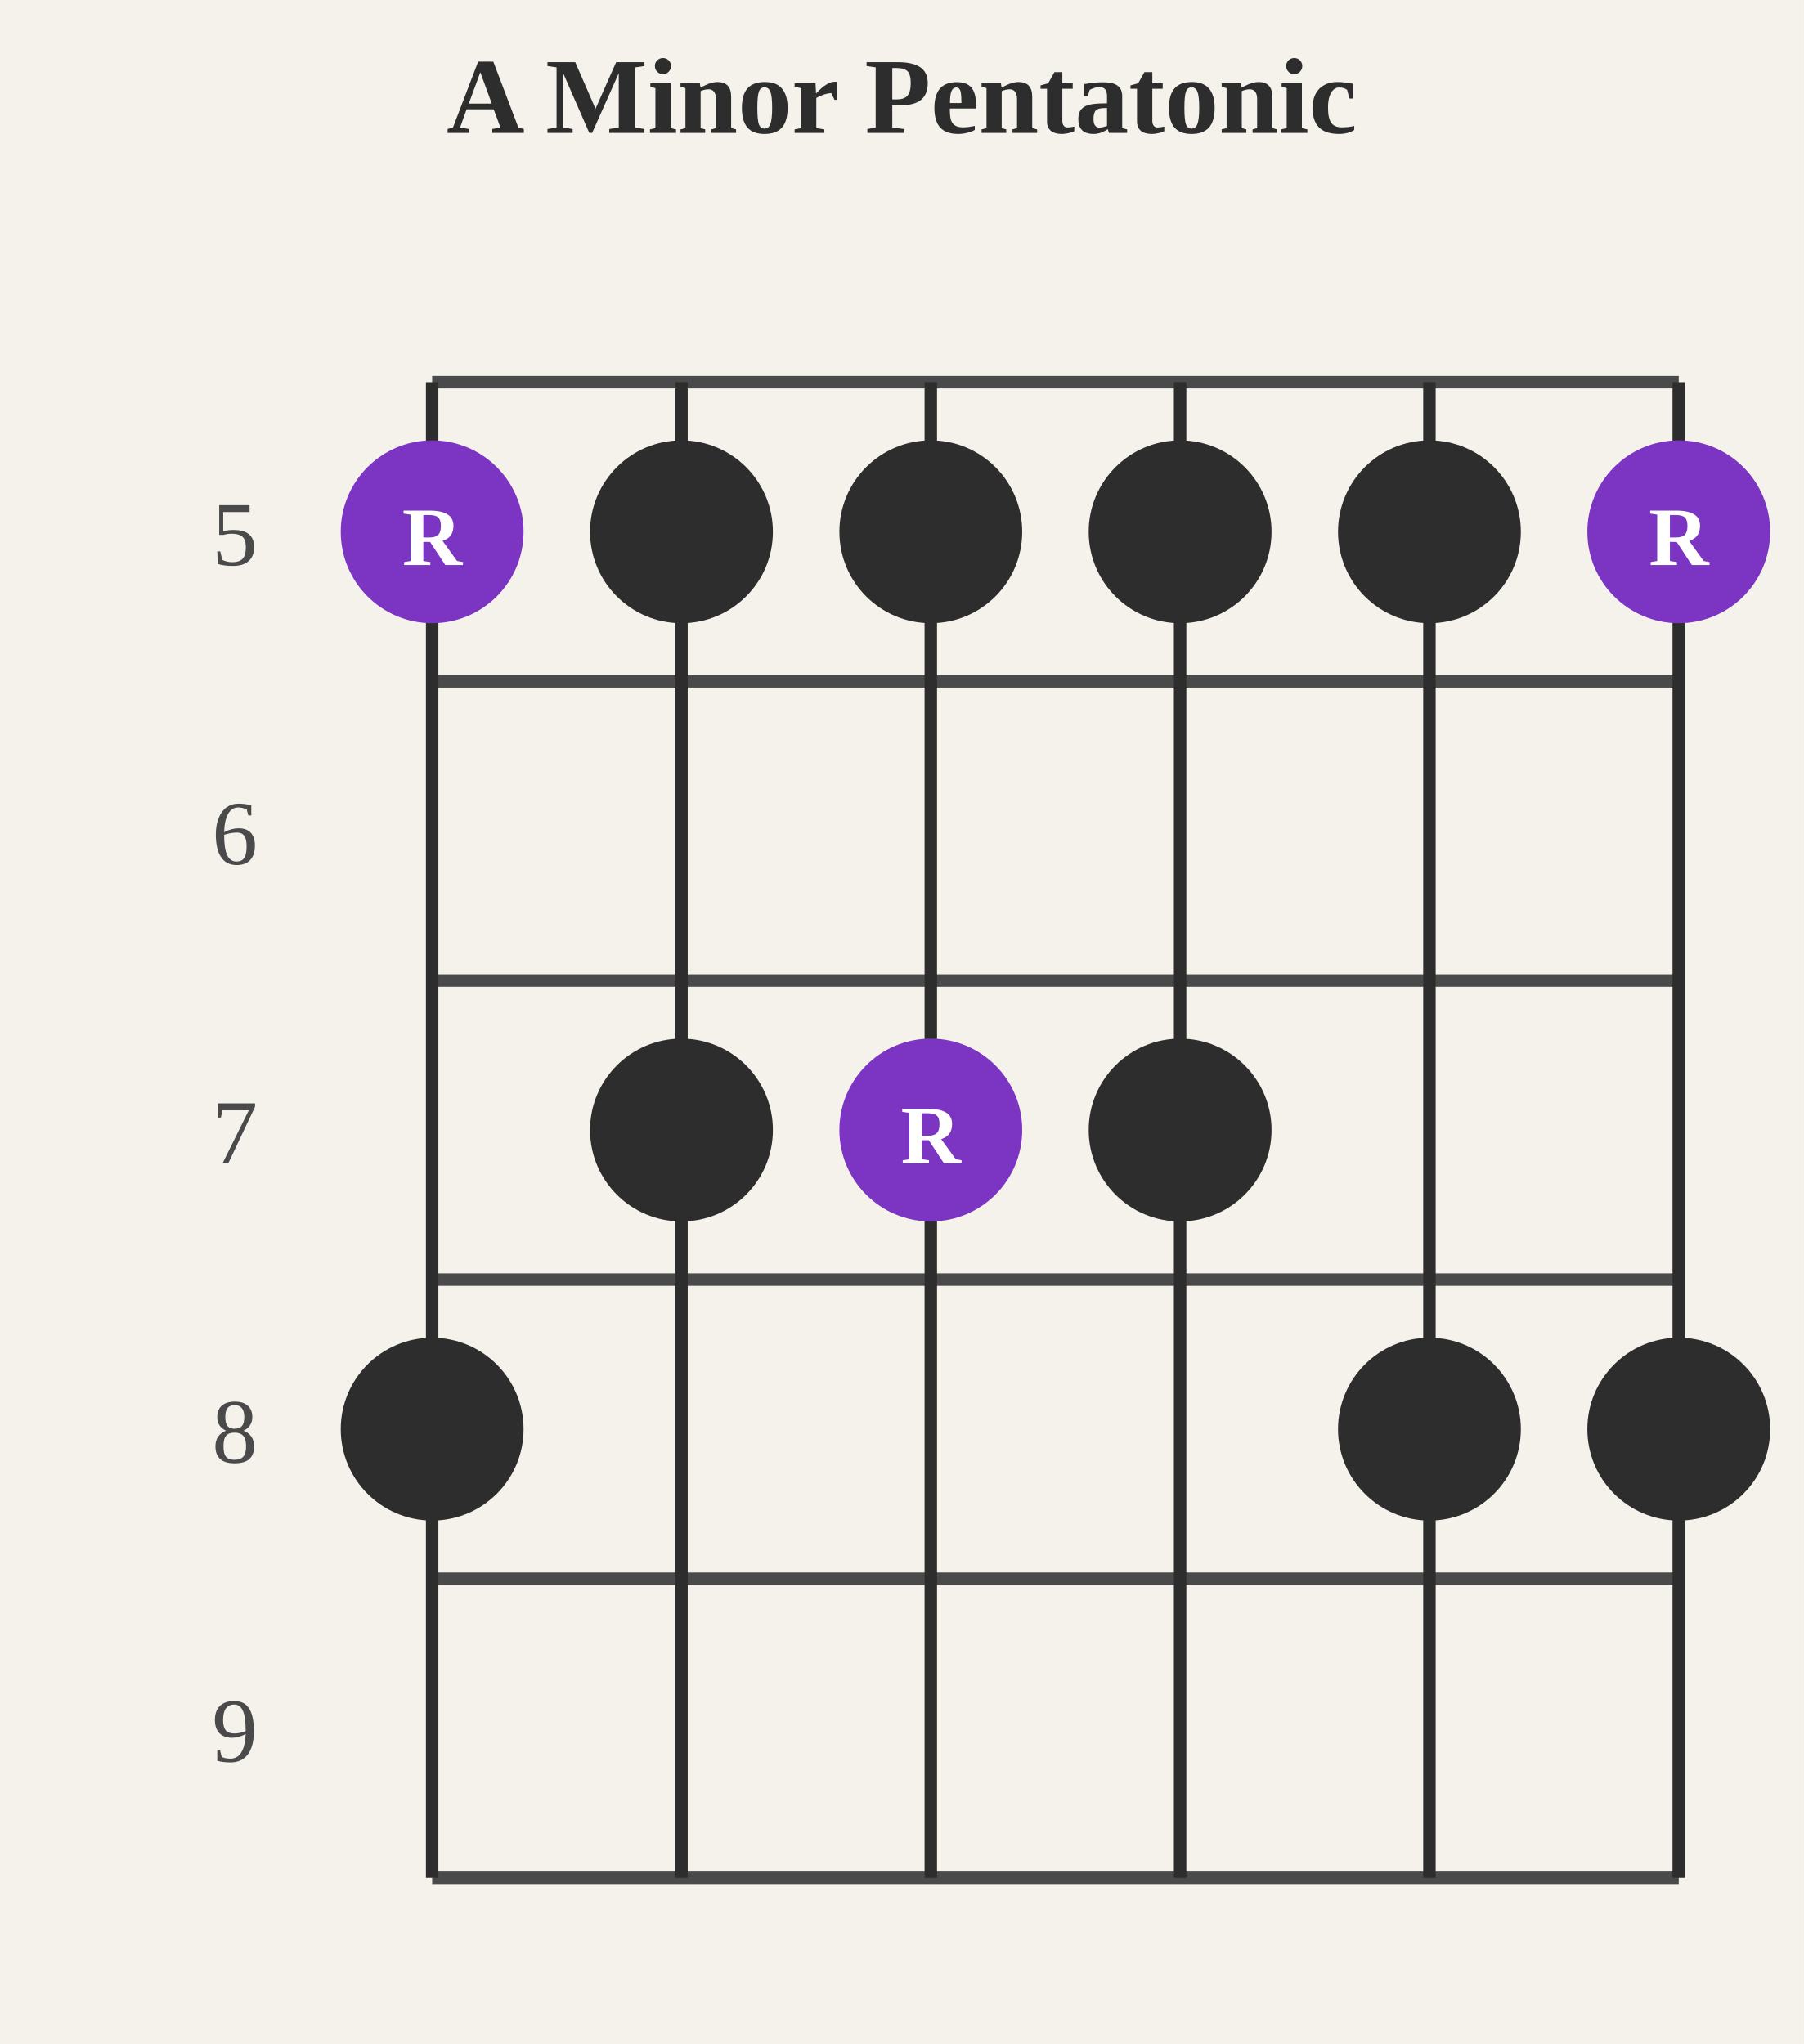
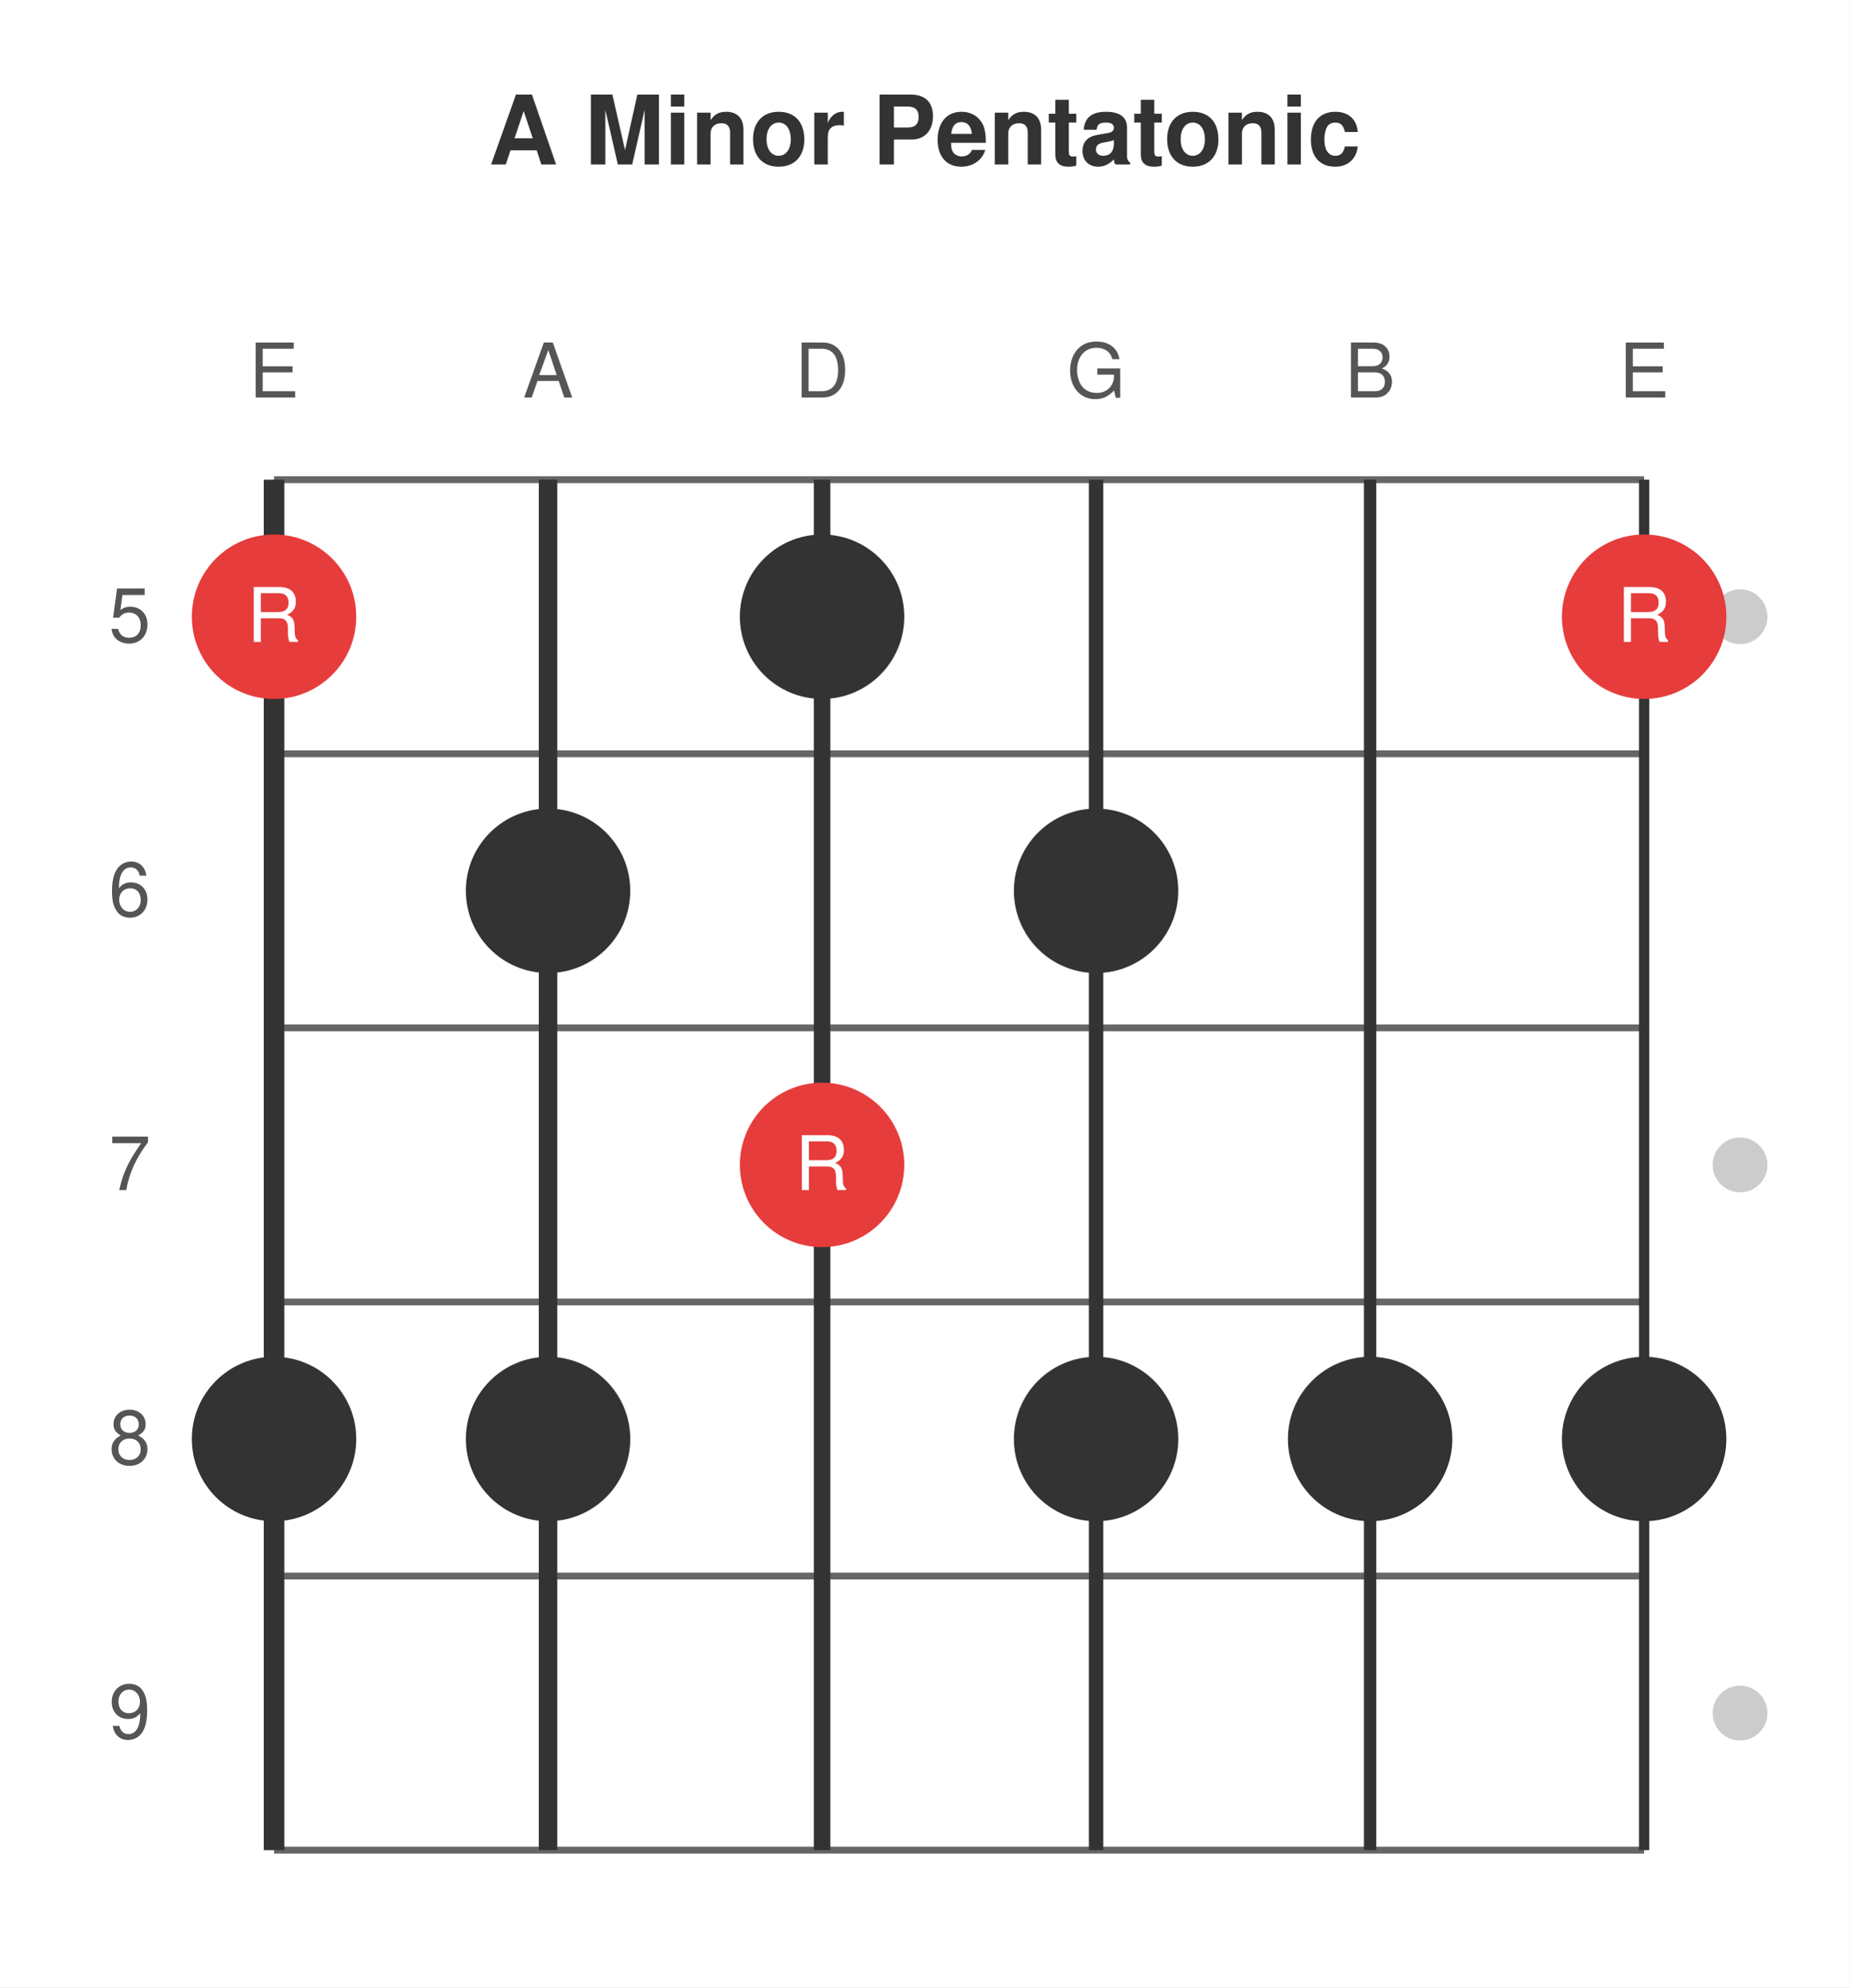
- <svg xmlns="http://www.w3.org/2000/svg" baseProfile="full" height="246" version="1.1" viewBox="0,0,217,246" width="217">
-   <defs />
-   <rect fill="#F5F2EC" height="246" width="217" x="0" y="0" />
-   <text fill="#2D2D2D" font-family="Georgia, &quot;Times New Roman&quot;, serif" font-size="13" font-weight="bold" text-anchor="middle" x="108.5" y="16">A Minor Pentatonic</text>
-   <line stroke="#4A4A4A" stroke-width="1.5" x1="52" x2="202" y1="46" y2="46" />
-   <line stroke="#4A4A4A" stroke-width="1.5" x1="52" x2="202" y1="82" y2="82" />
-   <line stroke="#4A4A4A" stroke-width="1.5" x1="52" x2="202" y1="118" y2="118" />
-   <line stroke="#4A4A4A" stroke-width="1.5" x1="52" x2="202" y1="154" y2="154" />
-   <line stroke="#4A4A4A" stroke-width="1.5" x1="52" x2="202" y1="190" y2="190" />
-   <line stroke="#4A4A4A" stroke-width="1.5" x1="52" x2="202" y1="226" y2="226" />
-   <line stroke="#2D2D2D" stroke-width="1.5" x1="52" x2="52" y1="46" y2="226" />
-   <line stroke="#2D2D2D" stroke-width="1.5" x1="82" x2="82" y1="46" y2="226" />
-   <line stroke="#2D2D2D" stroke-width="1.5" x1="112" x2="112" y1="46" y2="226" />
-   <line stroke="#2D2D2D" stroke-width="1.5" x1="142" x2="142" y1="46" y2="226" />
-   <line stroke="#2D2D2D" stroke-width="1.5" x1="172" x2="172" y1="46" y2="226" />
-   <line stroke="#2D2D2D" stroke-width="1.5" x1="202" x2="202" y1="46" y2="226" />
-   <text fill="#4A4A4A" font-family="Georgia, &quot;Times New Roman&quot;, serif" font-size="11" text-anchor="end" x="31" y="68.0">5</text>
-   <text fill="#4A4A4A" font-family="Georgia, &quot;Times New Roman&quot;, serif" font-size="11" text-anchor="end" x="31" y="104.0">6</text>
-   <text fill="#4A4A4A" font-family="Georgia, &quot;Times New Roman&quot;, serif" font-size="11" text-anchor="end" x="31" y="140.0">7</text>
-   <text fill="#4A4A4A" font-family="Georgia, &quot;Times New Roman&quot;, serif" font-size="11" text-anchor="end" x="31" y="176.0">8</text>
-   <text fill="#4A4A4A" font-family="Georgia, &quot;Times New Roman&quot;, serif" font-size="11" text-anchor="end" x="31" y="212.0">9</text>
-   <circle cx="52" cy="64.0" fill="#7B35C2" r="11" />
-   <text fill="#FFFFFF" font-family="Georgia, &quot;Times New Roman&quot;, serif" font-size="10" font-weight="bold" text-anchor="middle" x="52" y="68.0">R</text>
-   <circle cx="52" cy="172.0" fill="#2D2D2D" r="11" />
-   <circle cx="82" cy="64.0" fill="#2D2D2D" r="11" />
-   <circle cx="82" cy="136.0" fill="#2D2D2D" r="11" />
-   <circle cx="112" cy="64.0" fill="#2D2D2D" r="11" />
-   <circle cx="112" cy="136.0" fill="#7B35C2" r="11" />
-   <text fill="#FFFFFF" font-family="Georgia, &quot;Times New Roman&quot;, serif" font-size="10" font-weight="bold" text-anchor="middle" x="112" y="140.0">R</text>
-   <circle cx="142" cy="64.0" fill="#2D2D2D" r="11" />
-   <circle cx="142" cy="136.0" fill="#2D2D2D" r="11" />
-   <circle cx="172" cy="64.0" fill="#2D2D2D" r="11" />
-   <circle cx="172" cy="172.0" fill="#2D2D2D" r="11" />
-   <circle cx="202" cy="64.0" fill="#7B35C2" r="11" />
-   <text fill="#FFFFFF" font-family="Georgia, &quot;Times New Roman&quot;, serif" font-size="10" font-weight="bold" text-anchor="middle" x="202" y="68.0">R</text>
-   <circle cx="202" cy="172.0" fill="#2D2D2D" r="11" />
+ <svg xmlns="http://www.w3.org/2000/svg" width="270" height="290">
+   <rect x="0" y="0" width="270" height="290" fill="#ffffff" />
+   <line x1="40" y1="70" x2="240" y2="70" stroke="#666666" stroke-width="1" />
+   <line x1="40" y1="110" x2="240" y2="110" stroke="#666666" stroke-width="1" />
+   <line x1="40" y1="150" x2="240" y2="150" stroke="#666666" stroke-width="1" />
+   <line x1="40" y1="190" x2="240" y2="190" stroke="#666666" stroke-width="1" />
+   <line x1="40" y1="230" x2="240" y2="230" stroke="#666666" stroke-width="1" />
+   <line x1="40" y1="270" x2="240" y2="270" stroke="#666666" stroke-width="1" />
+   <line x1="40" y1="70" x2="40" y2="270" stroke="#333333" stroke-width="3" />
+   <line x1="80" y1="70" x2="80" y2="270" stroke="#333333" stroke-width="2.7" />
+   <line x1="120" y1="70" x2="120" y2="270" stroke="#333333" stroke-width="2.4" />
+   <line x1="160" y1="70" x2="160" y2="270" stroke="#333333" stroke-width="2.1" />
+   <line x1="200" y1="70" x2="200" y2="270" stroke="#333333" stroke-width="1.8" />
+   <line x1="240" y1="70" x2="240" y2="270" stroke="#333333" stroke-width="1.5" />
+   <text x="135" y="24" text-anchor="middle" dominant-baseline="auto" fill="#333333" font-family="Helvetica, Arial, sans-serif" font-size="14" font-weight="bold">A Minor Pentatonic</text>
+   <text x="40" y="58" text-anchor="middle" dominant-baseline="auto" fill="#555555" font-family="Helvetica, Arial, sans-serif" font-size="11">E</text>
+   <text x="80" y="58" text-anchor="middle" dominant-baseline="auto" fill="#555555" font-family="Helvetica, Arial, sans-serif" font-size="11">A</text>
+   <text x="120" y="58" text-anchor="middle" dominant-baseline="auto" fill="#555555" font-family="Helvetica, Arial, sans-serif" font-size="11">D</text>
+   <text x="160" y="58" text-anchor="middle" dominant-baseline="auto" fill="#555555" font-family="Helvetica, Arial, sans-serif" font-size="11">G</text>
+   <text x="200" y="58" text-anchor="middle" dominant-baseline="auto" fill="#555555" font-family="Helvetica, Arial, sans-serif" font-size="11">B</text>
+   <text x="240" y="58" text-anchor="middle" dominant-baseline="auto" fill="#555555" font-family="Helvetica, Arial, sans-serif" font-size="11">E</text>
+   <text x="22" y="90" text-anchor="end" dominant-baseline="middle" fill="#555555" font-family="Helvetica, Arial, sans-serif" font-size="11">5</text>
+   <text x="22" y="130" text-anchor="end" dominant-baseline="middle" fill="#555555" font-family="Helvetica, Arial, sans-serif" font-size="11">6</text>
+   <text x="22" y="170" text-anchor="end" dominant-baseline="middle" fill="#555555" font-family="Helvetica, Arial, sans-serif" font-size="11">7</text>
+   <text x="22" y="210" text-anchor="end" dominant-baseline="middle" fill="#555555" font-family="Helvetica, Arial, sans-serif" font-size="11">8</text>
+   <text x="22" y="250" text-anchor="end" dominant-baseline="middle" fill="#555555" font-family="Helvetica, Arial, sans-serif" font-size="11">9</text>
+   <circle cx="254" cy="90" r="4" fill="#cccccc" />
+   <circle cx="254" cy="170" r="4" fill="#cccccc" />
+   <circle cx="254" cy="250" r="4" fill="#cccccc" />
+   <circle cx="40" cy="90" r="12" fill="#e63c3c" />
+   <text x="40" y="90" text-anchor="middle" dominant-baseline="middle" fill="#ffffff" font-family="Helvetica, Arial, sans-serif" font-size="11">R</text>
+   <circle cx="40" cy="210" r="12" fill="#333333" />
+   <circle cx="80" cy="130" r="12" fill="#333333" />
+   <circle cx="80" cy="210" r="12" fill="#333333" />
+   <circle cx="120" cy="90" r="12" fill="#333333" />
+   <circle cx="120" cy="170" r="12" fill="#e63c3c" />
+   <text x="120" y="170" text-anchor="middle" dominant-baseline="middle" fill="#ffffff" font-family="Helvetica, Arial, sans-serif" font-size="11">R</text>
+   <circle cx="160" cy="130" r="12" fill="#333333" />
+   <circle cx="160" cy="210" r="12" fill="#333333" />
+   <circle cx="200" cy="210" r="12" fill="#333333" />
+   <circle cx="240" cy="90" r="12" fill="#e63c3c" />
+   <text x="240" y="90" text-anchor="middle" dominant-baseline="middle" fill="#ffffff" font-family="Helvetica, Arial, sans-serif" font-size="11">R</text>
+   <circle cx="240" cy="210" r="12" fill="#333333" />
</svg>
